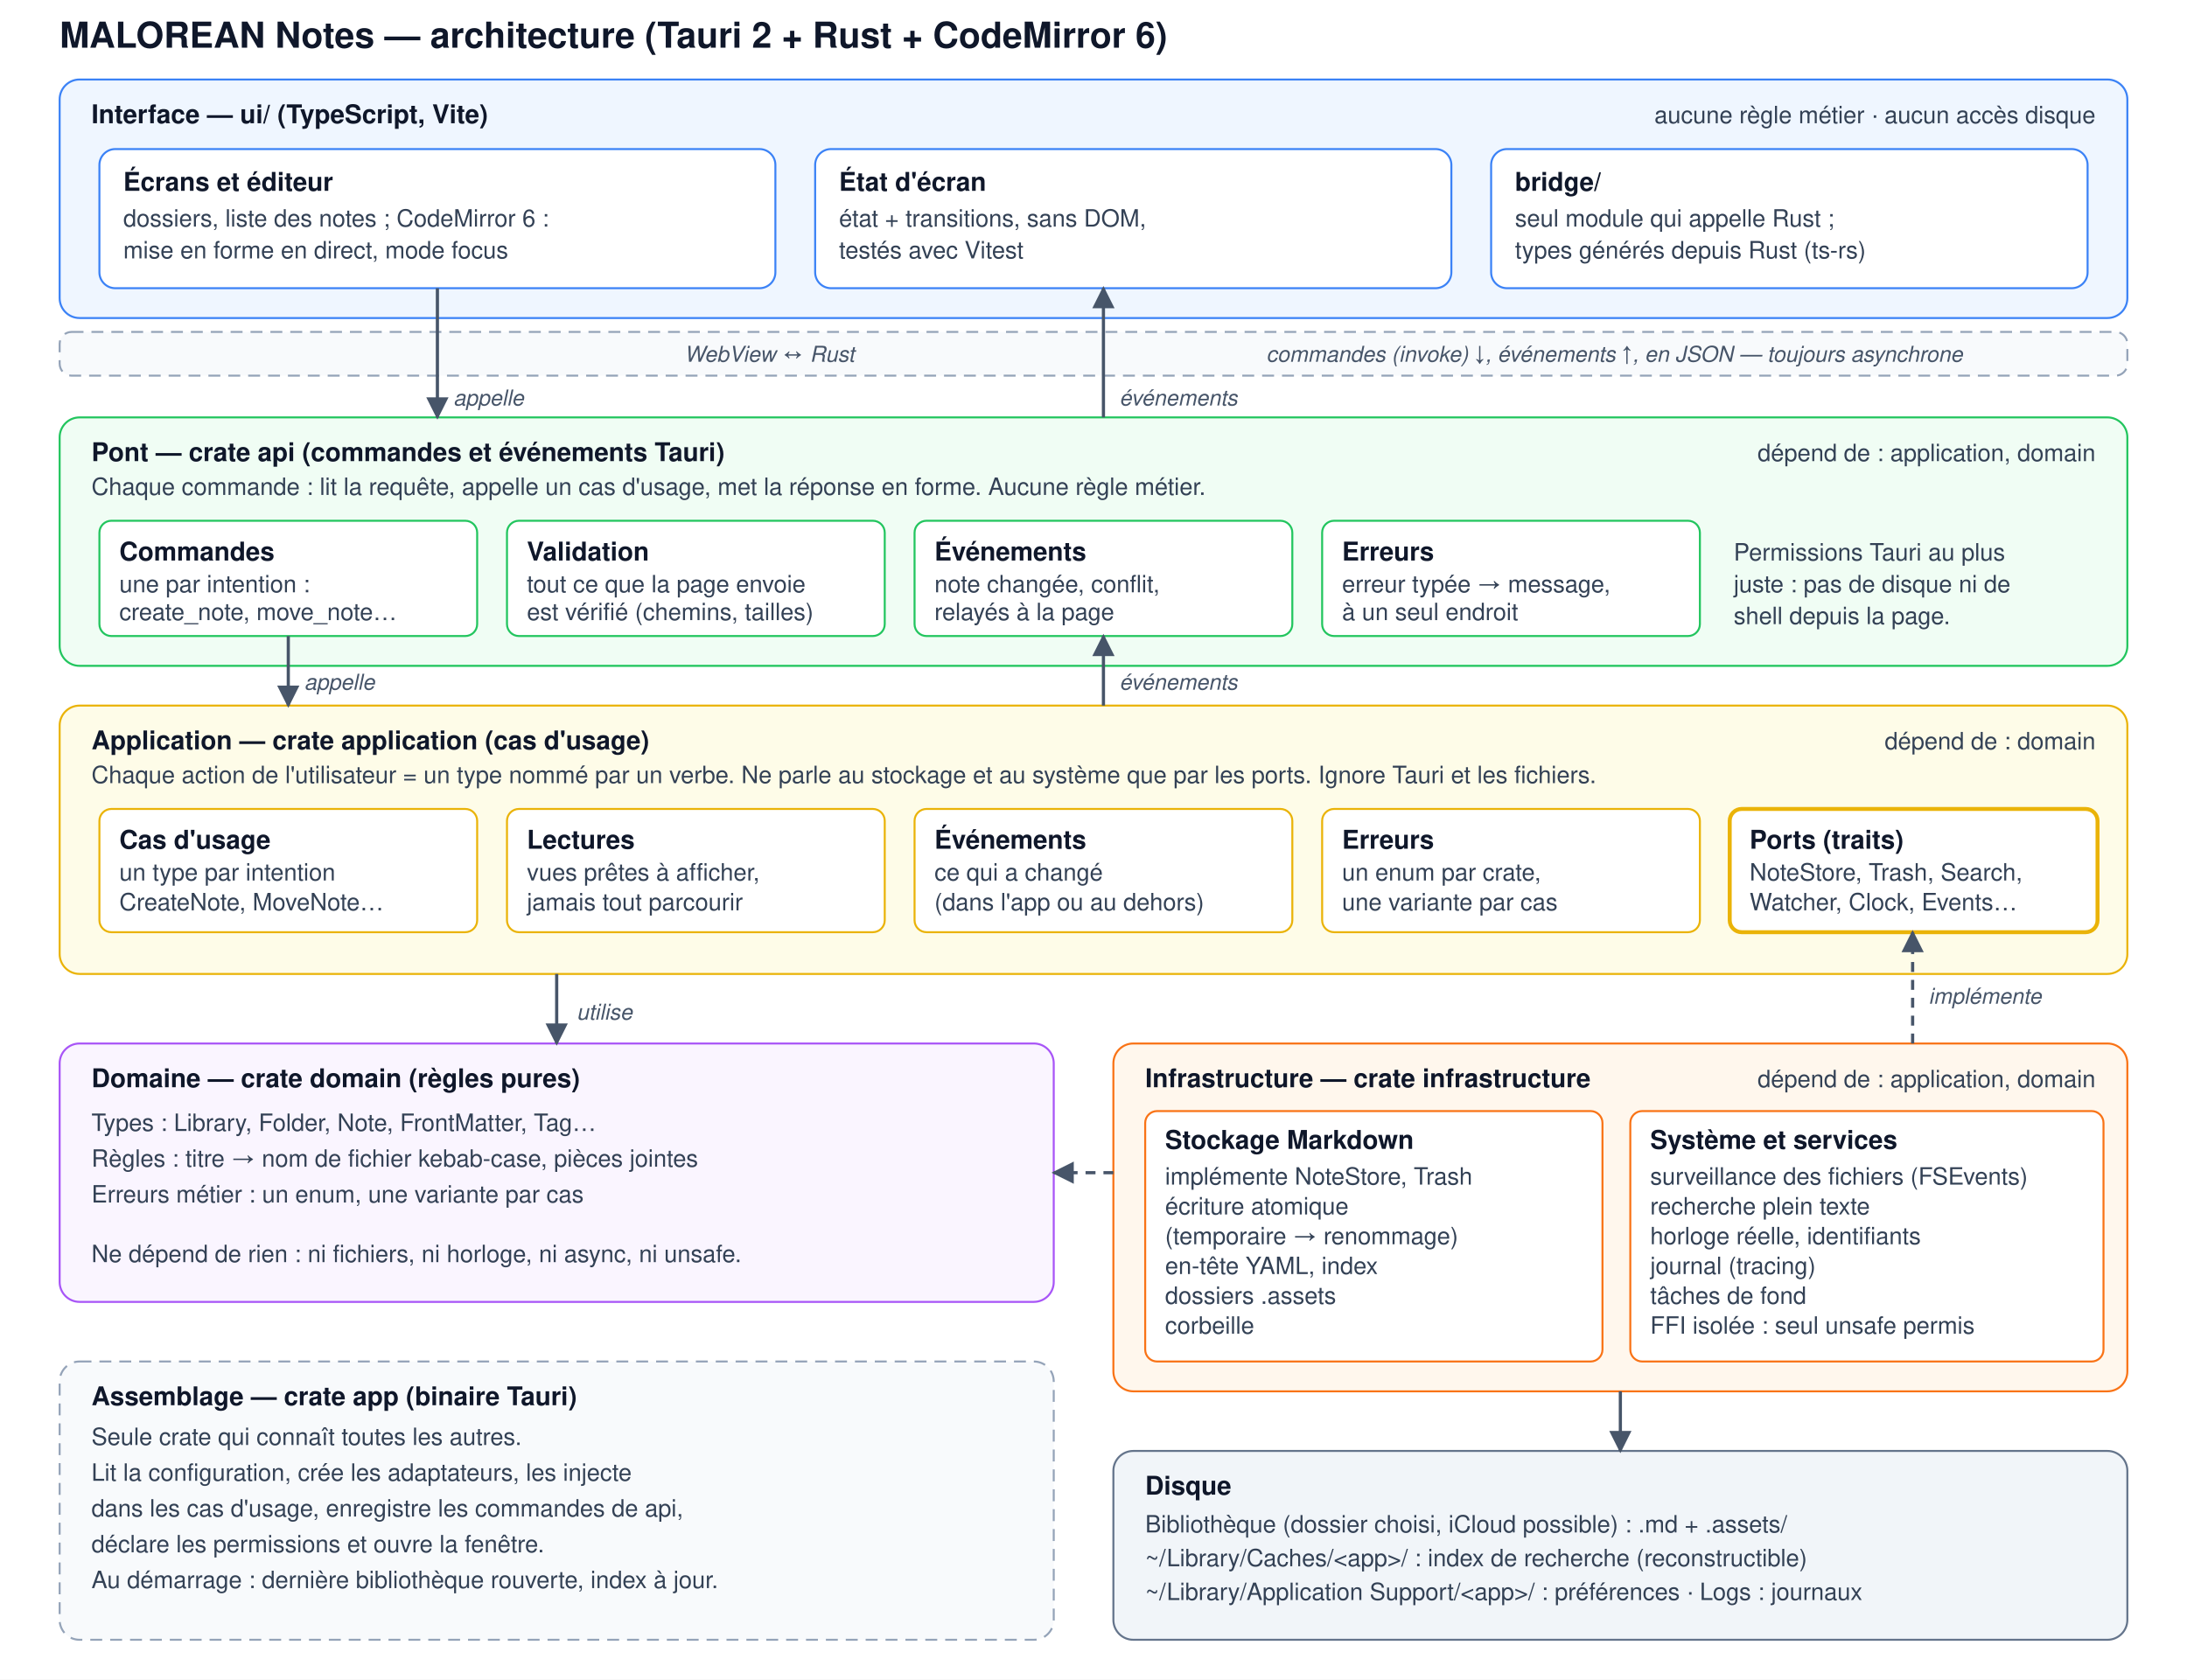
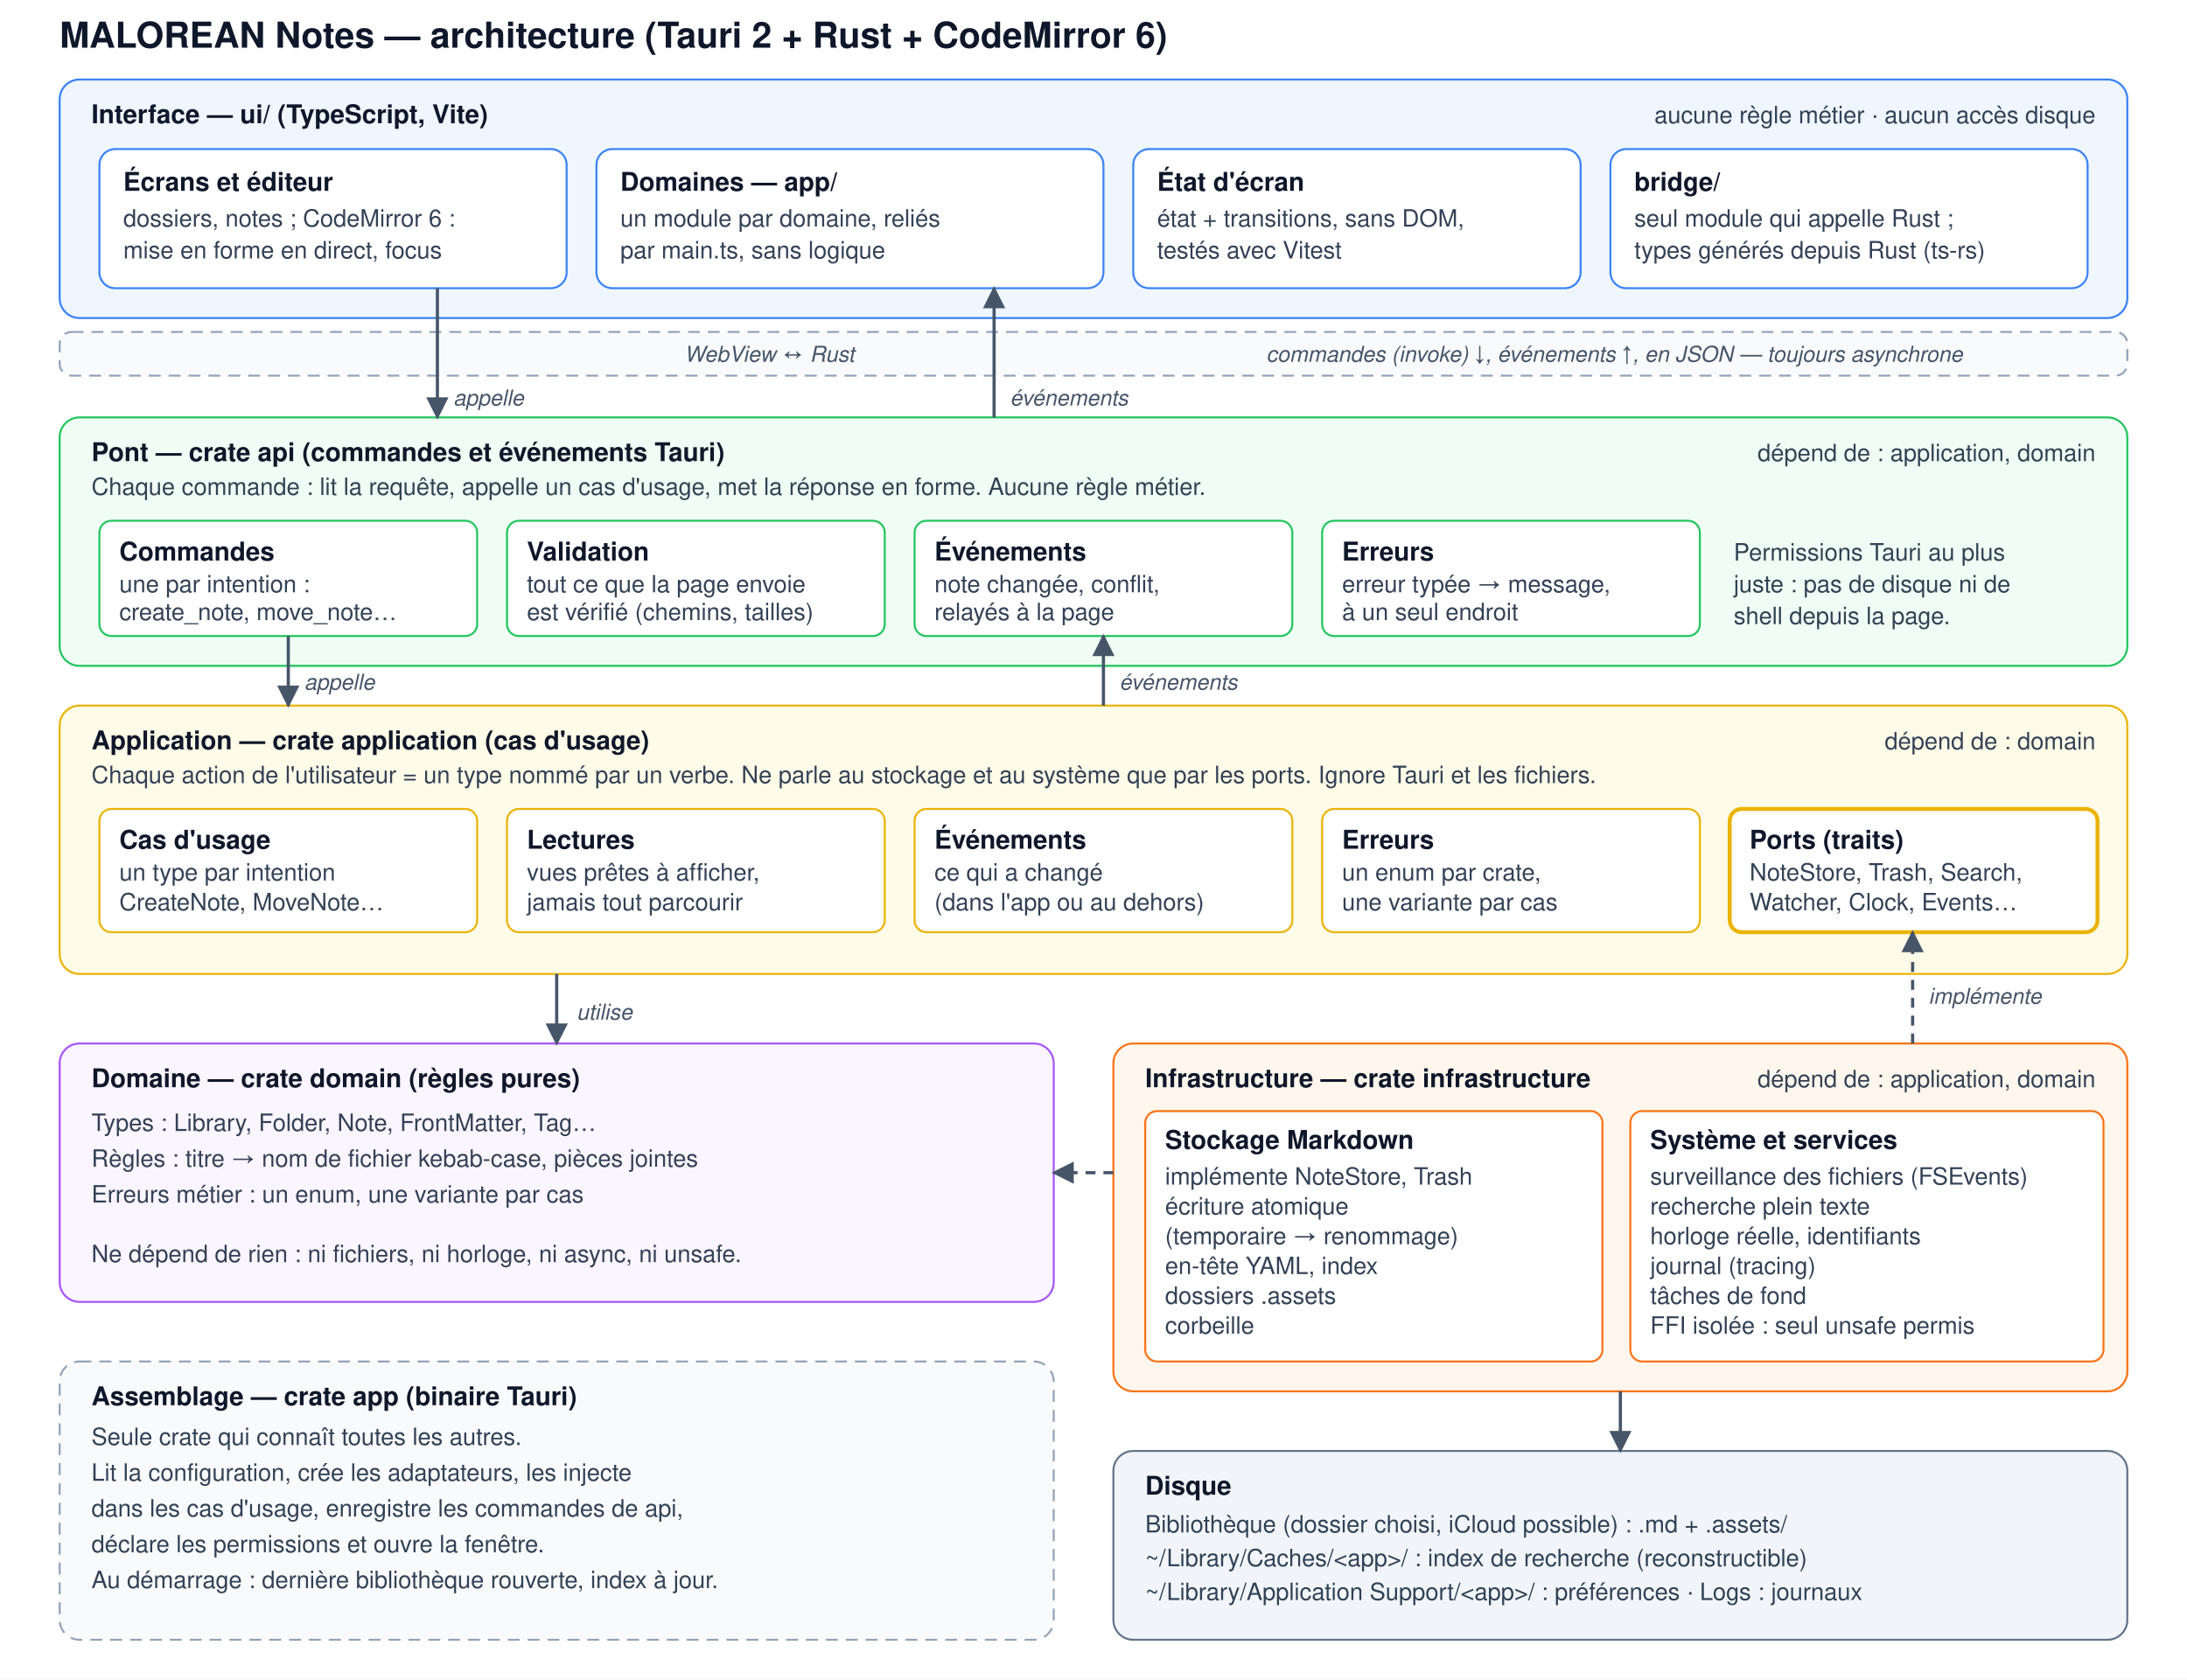
<svg xmlns="http://www.w3.org/2000/svg" viewBox="0 20 1100 845" font-family="-apple-system, Helvetica, Arial, sans-serif" font-size="13">
  <defs>
    <marker id="a" viewBox="0 0 10 10" refX="9" refY="5" markerWidth="7" markerHeight="7" orient="auto-start-reverse">
      <path d="M0 0L10 5L0 10z" fill="#475569" />
    </marker>
    <style>
      .t{font-size:18px;font-weight:700;fill:#0f172a}
      .h{font-weight:700;fill:#0f172a}
      .s{fill:#334155;font-size:12px}
      .lbl{fill:#475569;font-size:11px;font-style:italic}
      .ar{stroke:#475569;stroke-width:1.6;fill:none;marker-end:url(#a)}
      .ard{stroke:#475569;stroke-width:1.6;fill:none;stroke-dasharray:5 4;marker-end:url(#a)}
    </style>
  </defs>
  <rect y="20" width="1100" height="845" fill="#ffffff" />
  <text x="30" y="44" class="t">MALOREAN Notes — architecture (Tauri 2 + Rust + CodeMirror 6)</text>
  <rect x="30" y="60" width="1040" height="120" rx="10" fill="#eff6ff" stroke="#3b82f6" />
  <text x="46" y="82" class="h">Interface — ui/ (TypeScript, Vite)</text>
  <text x="1054" y="82" class="s" text-anchor="end">aucune règle métier · aucun accès disque</text>
-   <rect x="50" y="95" width="340" height="70" rx="8" fill="#fff" stroke="#3b82f6" />
+   <rect x="50" y="95" width="235" height="70" rx="8" fill="#fff" stroke="#3b82f6" />
  <text x="62" y="116" class="h">Écrans et éditeur</text>
-   <text x="62" y="134" class="s">dossiers, liste des notes ; CodeMirror 6 :</text>
-   <text x="62" y="150" class="s">mise en forme en direct, mode focus</text>
-   <rect x="410" y="95" width="320" height="70" rx="8" fill="#fff" stroke="#3b82f6" />
-   <text x="422" y="116" class="h">État d'écran</text>
-   <text x="422" y="134" class="s">état + transitions, sans DOM,</text>
-   <text x="422" y="150" class="s">testés avec Vitest</text>
-   <rect x="750" y="95" width="300" height="70" rx="8" fill="#fff" stroke="#3b82f6" />
-   <text x="762" y="116" class="h">bridge/</text>
-   <text x="762" y="134" class="s">seul module qui appelle Rust ;</text>
-   <text x="762" y="150" class="s">types générés depuis Rust (ts-rs)</text>
+   <text x="62" y="134" class="s">dossiers, notes ; CodeMirror 6 :</text>
+   <text x="62" y="150" class="s">mise en forme en direct, focus</text>
+   <rect x="300" y="95" width="255" height="70" rx="8" fill="#fff" stroke="#3b82f6" />
+   <text x="312" y="116" class="h">Domaines — app/</text>
+   <text x="312" y="134" class="s">un module par domaine, reliés</text>
+   <text x="312" y="150" class="s">par main.ts, sans logique</text>
+   <rect x="570" y="95" width="225" height="70" rx="8" fill="#fff" stroke="#3b82f6" />
+   <text x="582" y="116" class="h">État d'écran</text>
+   <text x="582" y="134" class="s">état + transitions, sans DOM,</text>
+   <text x="582" y="150" class="s">testés avec Vitest</text>
+   <rect x="810" y="95" width="240" height="70" rx="8" fill="#fff" stroke="#3b82f6" />
+   <text x="822" y="116" class="h">bridge/</text>
+   <text x="822" y="134" class="s">seul module qui appelle Rust ;</text>
+   <text x="822" y="150" class="s">types générés depuis Rust (ts-rs)</text>
  <rect x="30" y="187" width="1040" height="22" rx="6" fill="#f8fafc" stroke="#94a3b8" stroke-dasharray="6 4" />
  <text x="387" y="202" text-anchor="middle" class="lbl">WebView ↔ Rust</text>
  <text x="812" y="202" text-anchor="middle" class="lbl">commandes (invoke) ↓, événements ↑, en JSON — toujours asynchrone</text>
  <rect x="30" y="230" width="1040" height="125" rx="10" fill="#f0fdf4" stroke="#22c55e" />
  <text x="46" y="252" class="h">Pont — crate api (commandes et événements Tauri)</text>
  <text x="1054" y="252" class="s" text-anchor="end">dépend de : application, domain</text>
  <text x="46" y="269" class="s">Chaque commande : lit la requête, appelle un cas d'usage, met la réponse en forme. Aucune règle métier.</text>
  <rect x="50" y="282" width="190" height="58" rx="6" fill="#fff" stroke="#22c55e" />
  <text x="60" y="302" class="h">Commandes</text>
  <text x="60" y="318" class="s">une par intention :</text>
  <text x="60" y="332" class="s">create_note, move_note…</text>
  <rect x="255" y="282" width="190" height="58" rx="6" fill="#fff" stroke="#22c55e" />
  <text x="265" y="302" class="h">Validation</text>
  <text x="265" y="318" class="s">tout ce que la page envoie</text>
  <text x="265" y="332" class="s">est vérifié (chemins, tailles)</text>
  <rect x="460" y="282" width="190" height="58" rx="6" fill="#fff" stroke="#22c55e" />
  <text x="470" y="302" class="h">Événements</text>
  <text x="470" y="318" class="s">note changée, conflit,</text>
  <text x="470" y="332" class="s">relayés à la page</text>
  <rect x="665" y="282" width="190" height="58" rx="6" fill="#fff" stroke="#22c55e" />
  <text x="675" y="302" class="h">Erreurs</text>
  <text x="675" y="318" class="s">erreur typée → message,</text>
  <text x="675" y="332" class="s">à un seul endroit</text>
  <text x="872" y="302" class="s">Permissions Tauri au plus</text>
  <text x="872" y="318" class="s">juste : pas de disque ni de</text>
  <text x="872" y="334" class="s">shell depuis la page.</text>
  <rect x="30" y="375" width="1040" height="135" rx="10" fill="#fefce8" stroke="#eab308" />
  <text x="46" y="397" class="h">Application — crate application (cas d'usage)</text>
  <text x="1054" y="397" class="s" text-anchor="end">dépend de : domain</text>
  <text x="46" y="414" class="s">Chaque action de l'utilisateur = un type nommé par un verbe. Ne parle au stockage et au système que par les ports. Ignore Tauri et les fichiers.</text>
  <rect x="50" y="427" width="190" height="62" rx="6" fill="#fff" stroke="#eab308" />
  <text x="60" y="447" class="h">Cas d'usage</text>
  <text x="60" y="463" class="s">un type par intention</text>
  <text x="60" y="478" class="s">CreateNote, MoveNote…</text>
  <rect x="255" y="427" width="190" height="62" rx="6" fill="#fff" stroke="#eab308" />
  <text x="265" y="447" class="h">Lectures</text>
  <text x="265" y="463" class="s">vues prêtes à afficher,</text>
  <text x="265" y="478" class="s">jamais tout parcourir</text>
  <rect x="460" y="427" width="190" height="62" rx="6" fill="#fff" stroke="#eab308" />
  <text x="470" y="447" class="h">Événements</text>
  <text x="470" y="463" class="s">ce qui a changé</text>
  <text x="470" y="478" class="s">(dans l'app ou au dehors)</text>
  <rect x="665" y="427" width="190" height="62" rx="6" fill="#fff" stroke="#eab308" />
  <text x="675" y="447" class="h">Erreurs</text>
  <text x="675" y="463" class="s">un enum par crate,</text>
  <text x="675" y="478" class="s">une variante par cas</text>
  <rect x="870" y="427" width="185" height="62" rx="6" fill="#fff" stroke="#eab308" stroke-width="2" />
  <text x="880" y="447" class="h">Ports (traits)</text>
  <text x="880" y="463" class="s">NoteStore, Trash, Search,</text>
  <text x="880" y="478" class="s">Watcher, Clock, Events…</text>
  <rect x="30" y="545" width="500" height="130" rx="10" fill="#faf5ff" stroke="#a855f7" />
  <text x="46" y="567" class="h">Domaine — crate domain (règles pures)</text>
  <text x="46" y="589" class="s">Types : Library, Folder, Note, FrontMatter, Tag…</text>
  <text x="46" y="607" class="s">Règles : titre → nom de fichier kebab-case, pièces jointes</text>
  <text x="46" y="625" class="s">Erreurs métier : un enum, une variante par cas</text>
  <text x="46" y="655" class="s">Ne dépend de rien : ni fichiers, ni horloge, ni async, ni unsafe.</text>
  <rect x="560" y="545" width="510" height="175" rx="10" fill="#fff7ed" stroke="#f97316" />
  <text x="576" y="567" class="h">Infrastructure — crate infrastructure</text>
  <text x="1054" y="567" class="s" text-anchor="end">dépend de : application, domain</text>
  <rect x="576" y="579" width="230" height="126" rx="6" fill="#fff" stroke="#f97316" />
  <text x="586" y="598" class="h">Stockage Markdown</text>
  <text x="586" y="616" class="s">implémente NoteStore, Trash</text>
  <text x="586" y="631" class="s">écriture atomique</text>
  <text x="586" y="646" class="s">(temporaire → renommage)</text>
  <text x="586" y="661" class="s">en-tête YAML, index</text>
  <text x="586" y="676" class="s">dossiers .assets</text>
  <text x="586" y="691" class="s">corbeille</text>
  <rect x="820" y="579" width="238" height="126" rx="6" fill="#fff" stroke="#f97316" />
  <text x="830" y="598" class="h">Système et services</text>
  <text x="830" y="616" class="s">surveillance des fichiers (FSEvents)</text>
  <text x="830" y="631" class="s">recherche plein texte</text>
  <text x="830" y="646" class="s">horloge réelle, identifiants</text>
  <text x="830" y="661" class="s">journal (tracing)</text>
  <text x="830" y="676" class="s">tâches de fond</text>
  <text x="830" y="691" class="s">FFI isolée : seul unsafe permis</text>
  <rect x="560" y="750" width="510" height="95" rx="10" fill="#f1f5f9" stroke="#64748b" />
  <text x="576" y="772" class="h">Disque</text>
  <text x="576" y="791" class="s">Bibliothèque (dossier choisi, iCloud possible) : .md + .assets/</text>
  <text x="576" y="808" class="s">~/Library/Caches/&lt;app&gt;/ : index de recherche (reconstructible)</text>
  <text x="576" y="825" class="s">~/Library/Application Support/&lt;app&gt;/ : préférences · Logs : journaux</text>
  <rect x="30" y="705" width="500" height="140" rx="10" fill="#f8fafc" stroke="#94a3b8" stroke-dasharray="6 4" />
  <text x="46" y="727" class="h">Assemblage — crate app (binaire Tauri)</text>
  <text x="46" y="747" class="s">Seule crate qui connaît toutes les autres.</text>
  <text x="46" y="765" class="s">Lit la configuration, crée les adaptateurs, les injecte</text>
  <text x="46" y="783" class="s">dans les cas d'usage, enregistre les commandes de api,</text>
  <text x="46" y="801" class="s">déclare les permissions et ouvre la fenêtre.</text>
  <text x="46" y="819" class="s">Au démarrage : dernière bibliothèque rouverte, index à jour.</text>
  <path class="ar" d="M220 165V230" />
  <text x="228" y="224" class="lbl">appelle</text>
-   <path class="ar" d="M555 230V165" />
-   <text x="563" y="224" class="lbl">événements</text>
+   <path class="ar" d="M500 230V165" />
+   <text x="508" y="224" class="lbl">événements</text>
  <path class="ar" d="M145 340V375" />
  <text x="153" y="367" class="lbl">appelle</text>
  <path class="ar" d="M555 375V340" />
  <text x="563" y="367" class="lbl">événements</text>
  <path class="ar" d="M280 510V545" />
  <text x="290" y="533" class="lbl">utilise</text>
  <path class="ard" d="M962 545V489" />
  <text x="970" y="525" class="lbl">implémente</text>
  <path class="ar" d="M815 720V750" />
  <path class="ard" d="M560 610H530" />
</svg>
